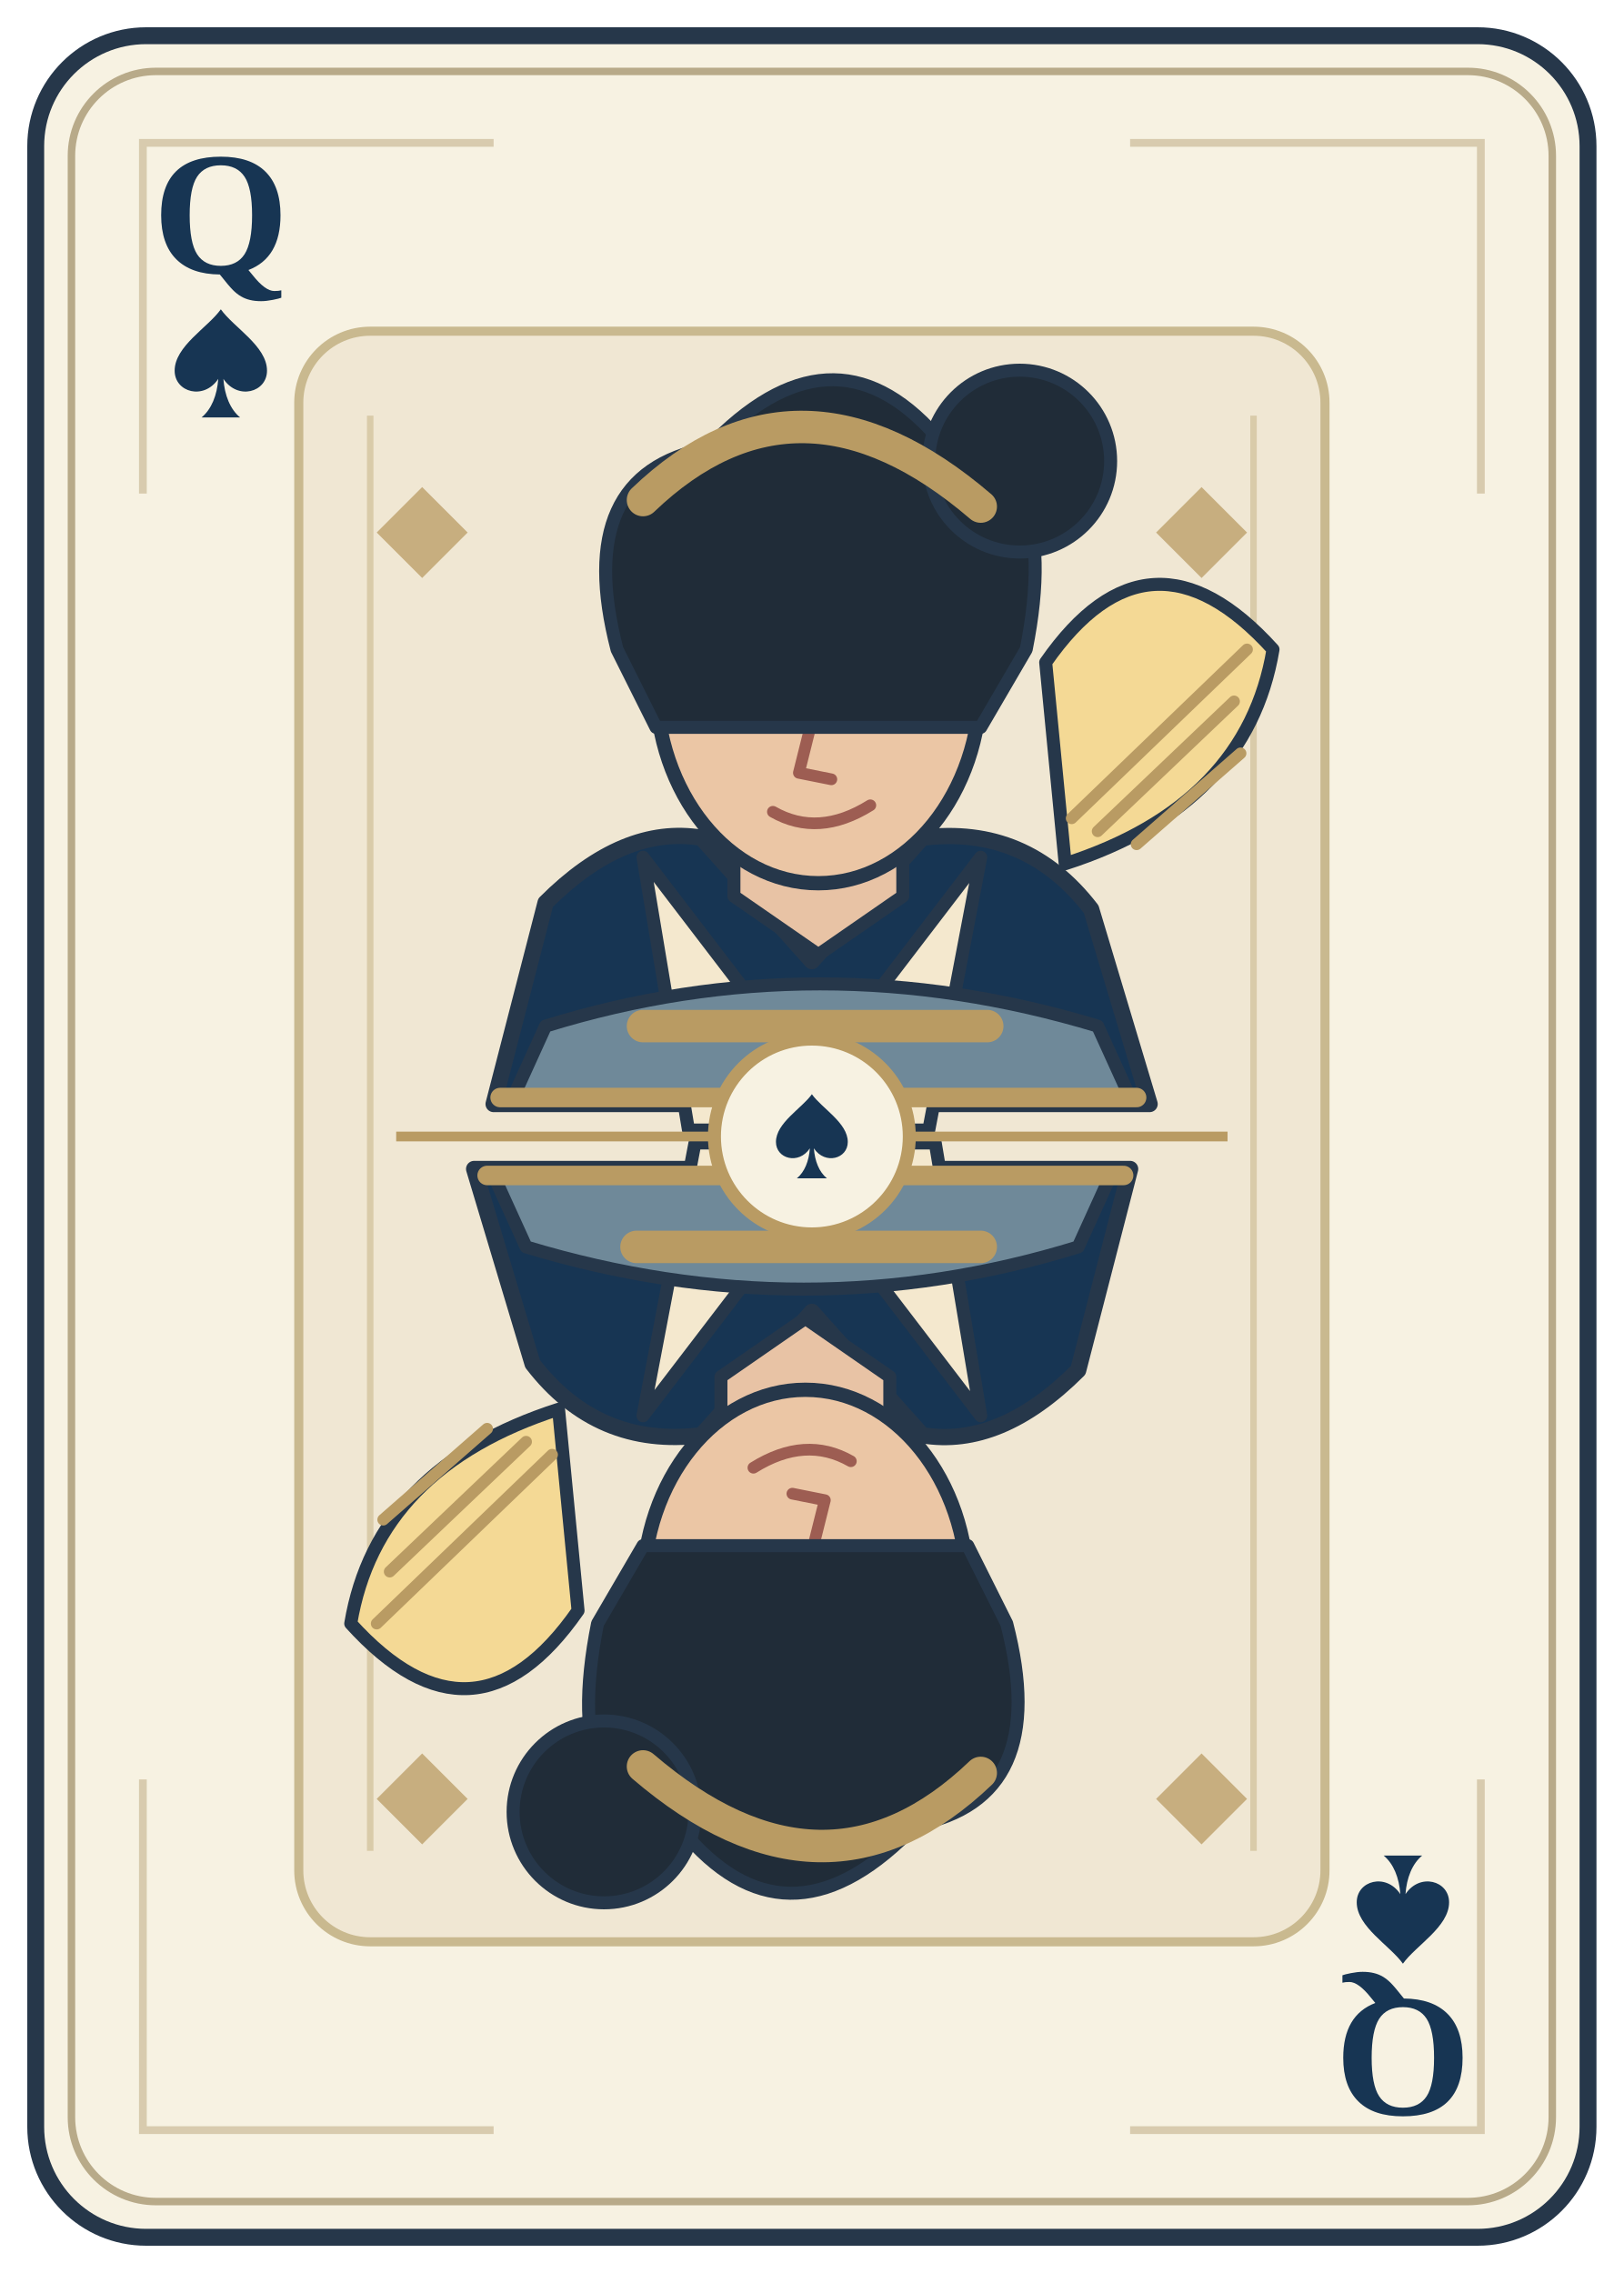
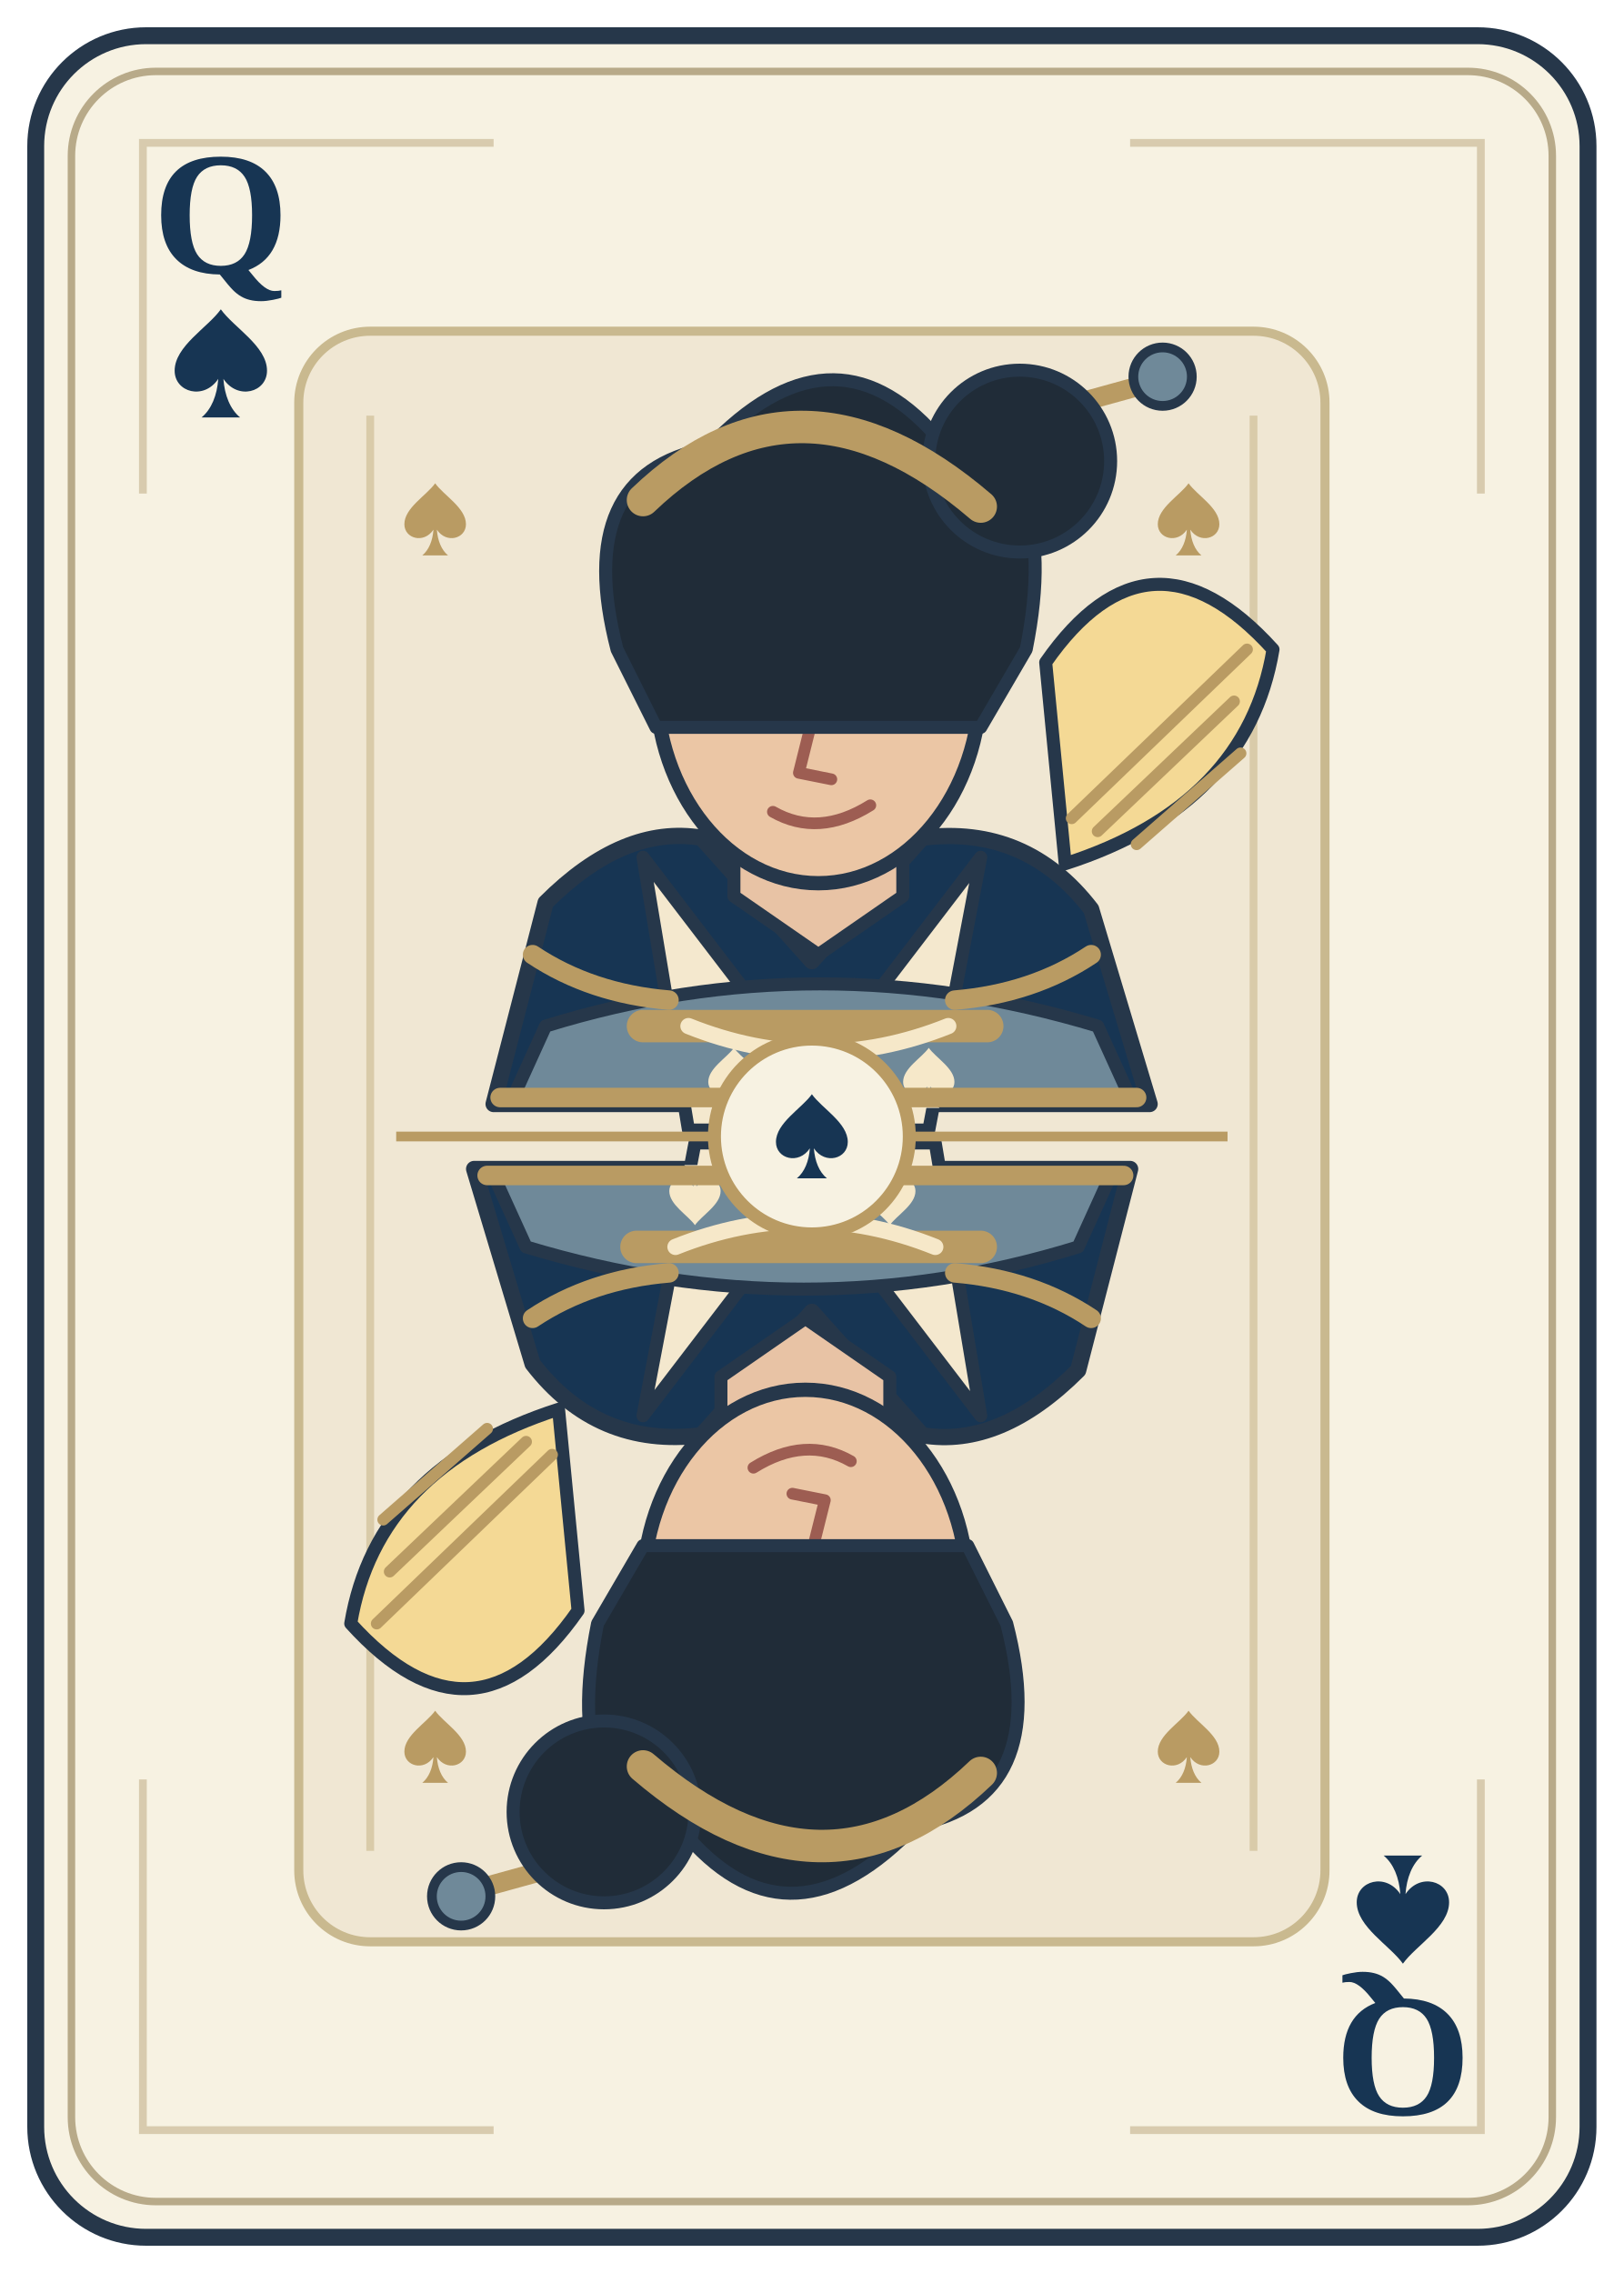
<svg xmlns="http://www.w3.org/2000/svg" width="63.5mm" height="88.9mm" viewBox="0 0 250 350" role="img" aria-label="Q of Spades">
  <rect x="5.5" y="5.5" width="239" height="339" rx="17" fill="#F7F2E2" stroke="#26374A" stroke-width="2.6" />
  <rect x="11" y="11" width="228" height="328" rx="13" fill="none" stroke="#B8AA89" stroke-width="1.15" />
  <path d="M22 76 V22 H76 M174 22 H228 V76 M22 274 V328 H76 M174 328 H228 V274" fill="none" stroke="#D8CBAE" stroke-width="1.2" />
  <rect x="46" y="51" width="158" height="248" rx="11" fill="#F0E7D3" stroke="#C9B98F" stroke-width="1.4" />
-   <path d="M57 64 V285 M193 64 V285" stroke="#D9CBA9" stroke-width="1" />
-   <path d="M65 75 l7 7 -7 7 -7 -7z M185 75 l7 7 -7 7 -7 -7z M65 270 l7 7 -7 7 -7 -7z M185 270 l7 7 -7 7 -7 -7z" fill="#B99B63" opacity=".75" />
+   <path d="M57 64 V285 M193 64 V285" stroke="#D9CBA9" stroke-width="1.2" />
+   <g transform="translate(61.00 74.00) scale(0.012 0.012)" fill="#B99B63">
+     <path d="M500 35 C390 190 105 350 105 560 C105 745 355 815 478 630 C468 770 420 890 335 960 L665 960 C580 890 532 770 522 630 C645 815 895 745 895 560 C895 350 610 190 500 35 Z" />
+   </g>
+   <g transform="translate(177.00 74.00) scale(0.012 0.012)" fill="#B99B63">
+     <path d="M500 35 C390 190 105 350 105 560 C105 745 355 815 478 630 C468 770 420 890 335 960 L665 960 C580 890 532 770 522 630 C645 815 895 745 895 560 C895 350 610 190 500 35 Z" />
+   </g>
+   <g transform="translate(61.00 263.00) scale(0.012 0.012)" fill="#B99B63">
+     <path d="M500 35 C390 190 105 350 105 560 C105 745 355 815 478 630 C468 770 420 890 335 960 L665 960 C580 890 532 770 522 630 C645 815 895 745 895 560 C895 350 610 190 500 35 Z" />
+   </g>
+   <g transform="translate(177.00 263.00) scale(0.012 0.012)" fill="#B99B63">
+     <path d="M500 35 C390 190 105 350 105 560 C105 745 355 815 478 630 C468 770 420 890 335 960 L665 960 C580 890 532 770 522 630 C645 815 895 745 895 560 C895 350 610 190 500 35 Z" />
+   </g>
  <g>
    <g stroke-linejoin="round" stroke-linecap="round">
      <path d="M161 102 Q177 79 196 100 Q192 124 164 133 Z" fill="#F4D995" stroke="#26374A" stroke-width="2" />
      <path d="M165 126 L192 100 M169 128 L190 108 M175 130 L191 116" stroke="#B99B63" stroke-width="1.8" />
      <path d="M76 170 L84 139 Q96 127 108 129 L125 148 L142 129 Q158 127 168 140 L177 170 Z" fill="#173553" stroke="#26374A" stroke-width="2.5" />
      <path d="M99 132 L125 166 L151 132 L143 174 L106 174 Z" fill="#F4E8CE" stroke="#26374A" stroke-width="2" />
      <path d="M84 158 Q126 145 169 158 L174 169 L79 169 Z" fill="#6F8999" stroke="#26374A" stroke-width="2" />
      <path d="M99 158 H152" stroke="#B99B63" stroke-width="5" />
+       <path d="M82 147 Q91 153 103 154 M168 147 Q159 153 147 154" fill="none" stroke="#B99B63" stroke-width="3" />
+       <path d="M106 158 Q126 166 146 158" fill="none" stroke="#F6E8C9" stroke-width="2.5" />
+       <g transform="translate(108.00 161.00) scale(0.01 0.01)" fill="#F6E8C9">
+         <path d="M500 35 C390 190 105 350 105 560 C105 745 355 815 478 630 C468 770 420 890 335 960 L665 960 C580 890 532 770 522 630 C645 815 895 745 895 560 C895 350 610 190 500 35 Z" />
+       </g>
+       <g transform="translate(138.00 161.00) scale(0.01 0.01)" fill="#F6E8C9">
+         <path d="M500 35 C390 190 105 350 105 560 C105 745 355 815 478 630 C468 770 420 890 335 960 L665 960 C580 890 532 770 522 630 C645 815 895 745 895 560 C895 350 610 190 500 35 Z" />
+       </g>
+       <path d="M148 67 L177 59" fill="none" stroke="#B99B63" stroke-width="3" stroke-linecap="round" />
+       <circle cx="179" cy="58" r="4.5" fill="#6F8999" stroke="#26374A" stroke-width="1.5" />
      <path d="M113 125 L113 138 L126 147 L139 138 L139 125" fill="#E8C3A5" stroke="#26374A" stroke-width="2" />
      <ellipse cx="126" cy="105" rx="25" ry="31" fill="#EBC6A5" stroke="#26374A" stroke-width="2.2" />
      <path d="M101 91 Q108 78 127 79 Q147 79 151 95 L147 106 L103 106 Z" fill="#202C38" />
+       <path d="M110 101 q5 -3 10 -1 M132 100 q5 -2 10 1" fill="none" stroke="#493932" stroke-width="1.5" />
      <path d="M112 108 q4 -3 8 0 M133 108 q4 -3 8 0" fill="none" stroke="#312C2B" stroke-width="2" />
+       <circle cx="116" cy="108" r="1.25" fill="#242B30" />
+       <circle cx="137" cy="108" r="1.25" fill="#242B30" />
      <path d="M125 111 l-2 8 5 1 M119 125 Q126 129 134 124" fill="none" stroke="#9D5D52" stroke-width="1.8" />
      <path d="M95 100 Q88 73 109 69 Q128 49 144 67 Q164 70 158 100 L151 112 L101 112 Z" fill="#202C38" stroke="#26374A" stroke-width="2" />
      <circle cx="157" cy="71" r="14" fill="#202C38" stroke="#26374A" stroke-width="2" />
      <path d="M99 77 Q123 54 151 78" fill="none" stroke="#B99B63" stroke-width="5" />
      <path d="M77 169 H175" stroke="#B99B63" stroke-width="3" />
    </g>
  </g>
  <g transform="rotate(180 125 175)">
    <g stroke-linejoin="round" stroke-linecap="round">
      <path d="M161 102 Q177 79 196 100 Q192 124 164 133 Z" fill="#F4D995" stroke="#26374A" stroke-width="2" />
      <path d="M165 126 L192 100 M169 128 L190 108 M175 130 L191 116" stroke="#B99B63" stroke-width="1.8" />
      <path d="M76 170 L84 139 Q96 127 108 129 L125 148 L142 129 Q158 127 168 140 L177 170 Z" fill="#173553" stroke="#26374A" stroke-width="2.5" />
      <path d="M99 132 L125 166 L151 132 L143 174 L106 174 Z" fill="#F4E8CE" stroke="#26374A" stroke-width="2" />
      <path d="M84 158 Q126 145 169 158 L174 169 L79 169 Z" fill="#6F8999" stroke="#26374A" stroke-width="2" />
      <path d="M99 158 H152" stroke="#B99B63" stroke-width="5" />
+       <path d="M82 147 Q91 153 103 154 M168 147 Q159 153 147 154" fill="none" stroke="#B99B63" stroke-width="3" />
+       <path d="M106 158 Q126 166 146 158" fill="none" stroke="#F6E8C9" stroke-width="2.5" />
+       <g transform="translate(108.00 161.00) scale(0.01 0.01)" fill="#F6E8C9">
+         <path d="M500 35 C390 190 105 350 105 560 C105 745 355 815 478 630 C468 770 420 890 335 960 L665 960 C580 890 532 770 522 630 C645 815 895 745 895 560 C895 350 610 190 500 35 Z" />
+       </g>
+       <g transform="translate(138.00 161.00) scale(0.01 0.01)" fill="#F6E8C9">
+         <path d="M500 35 C390 190 105 350 105 560 C105 745 355 815 478 630 C468 770 420 890 335 960 L665 960 C580 890 532 770 522 630 C645 815 895 745 895 560 C895 350 610 190 500 35 Z" />
+       </g>
+       <path d="M148 67 L177 59" fill="none" stroke="#B99B63" stroke-width="3" stroke-linecap="round" />
+       <circle cx="179" cy="58" r="4.5" fill="#6F8999" stroke="#26374A" stroke-width="1.5" />
      <path d="M113 125 L113 138 L126 147 L139 138 L139 125" fill="#E8C3A5" stroke="#26374A" stroke-width="2" />
      <ellipse cx="126" cy="105" rx="25" ry="31" fill="#EBC6A5" stroke="#26374A" stroke-width="2.2" />
      <path d="M101 91 Q108 78 127 79 Q147 79 151 95 L147 106 L103 106 Z" fill="#202C38" />
+       <path d="M110 101 q5 -3 10 -1 M132 100 q5 -2 10 1" fill="none" stroke="#493932" stroke-width="1.5" />
      <path d="M112 108 q4 -3 8 0 M133 108 q4 -3 8 0" fill="none" stroke="#312C2B" stroke-width="2" />
+       <circle cx="116" cy="108" r="1.25" fill="#242B30" />
+       <circle cx="137" cy="108" r="1.25" fill="#242B30" />
      <path d="M125 111 l-2 8 5 1 M119 125 Q126 129 134 124" fill="none" stroke="#9D5D52" stroke-width="1.8" />
      <path d="M95 100 Q88 73 109 69 Q128 49 144 67 Q164 70 158 100 L151 112 L101 112 Z" fill="#202C38" stroke="#26374A" stroke-width="2" />
      <circle cx="157" cy="71" r="14" fill="#202C38" stroke="#26374A" stroke-width="2" />
      <path d="M99 77 Q123 54 151 78" fill="none" stroke="#B99B63" stroke-width="5" />
      <path d="M77 169 H175" stroke="#B99B63" stroke-width="3" />
    </g>
  </g>
  <path d="M61 175 H111 M139 175 H189" stroke="#B99B63" stroke-width="1.5" />
  <circle cx="125" cy="175" r="15" fill="#F7F2E2" stroke="#B99B63" stroke-width="2" />
  <g transform="translate(118.00 168.00) scale(0.014 0.014)" fill="#173553">
    <path d="M500 35 C390 190 105 350 105 560 C105 745 355 815 478 630 C468 770 420 890 335 960 L665 960 C580 890 532 770 522 630 C645 815 895 745 895 560 C895 350 610 190 500 35 Z" />
  </g>
  <g fill="#173553" text-anchor="middle">
    <text x="34" y="42" font-family="Georgia, 'Times New Roman', serif" font-size="27" font-weight="700">Q</text>
    <g transform="translate(25.00 47.00) scale(0.018 0.018)" fill="#173553">
      <path d="M500 35 C390 190 105 350 105 560 C105 745 355 815 478 630 C468 770 420 890 335 960 L665 960 C580 890 532 770 522 630 C645 815 895 745 895 560 C895 350 610 190 500 35 Z" />
    </g>
  </g>
  <g transform="rotate(180 125 175)">
    <g fill="#173553" text-anchor="middle">
      <text x="34" y="42" font-family="Georgia, 'Times New Roman', serif" font-size="27" font-weight="700">Q</text>
      <g transform="translate(25.00 47.00) scale(0.018 0.018)" fill="#173553">
        <path d="M500 35 C390 190 105 350 105 560 C105 745 355 815 478 630 C468 770 420 890 335 960 L665 960 C580 890 532 770 522 630 C645 815 895 745 895 560 C895 350 610 190 500 35 Z" />
      </g>
    </g>
  </g>
</svg>
